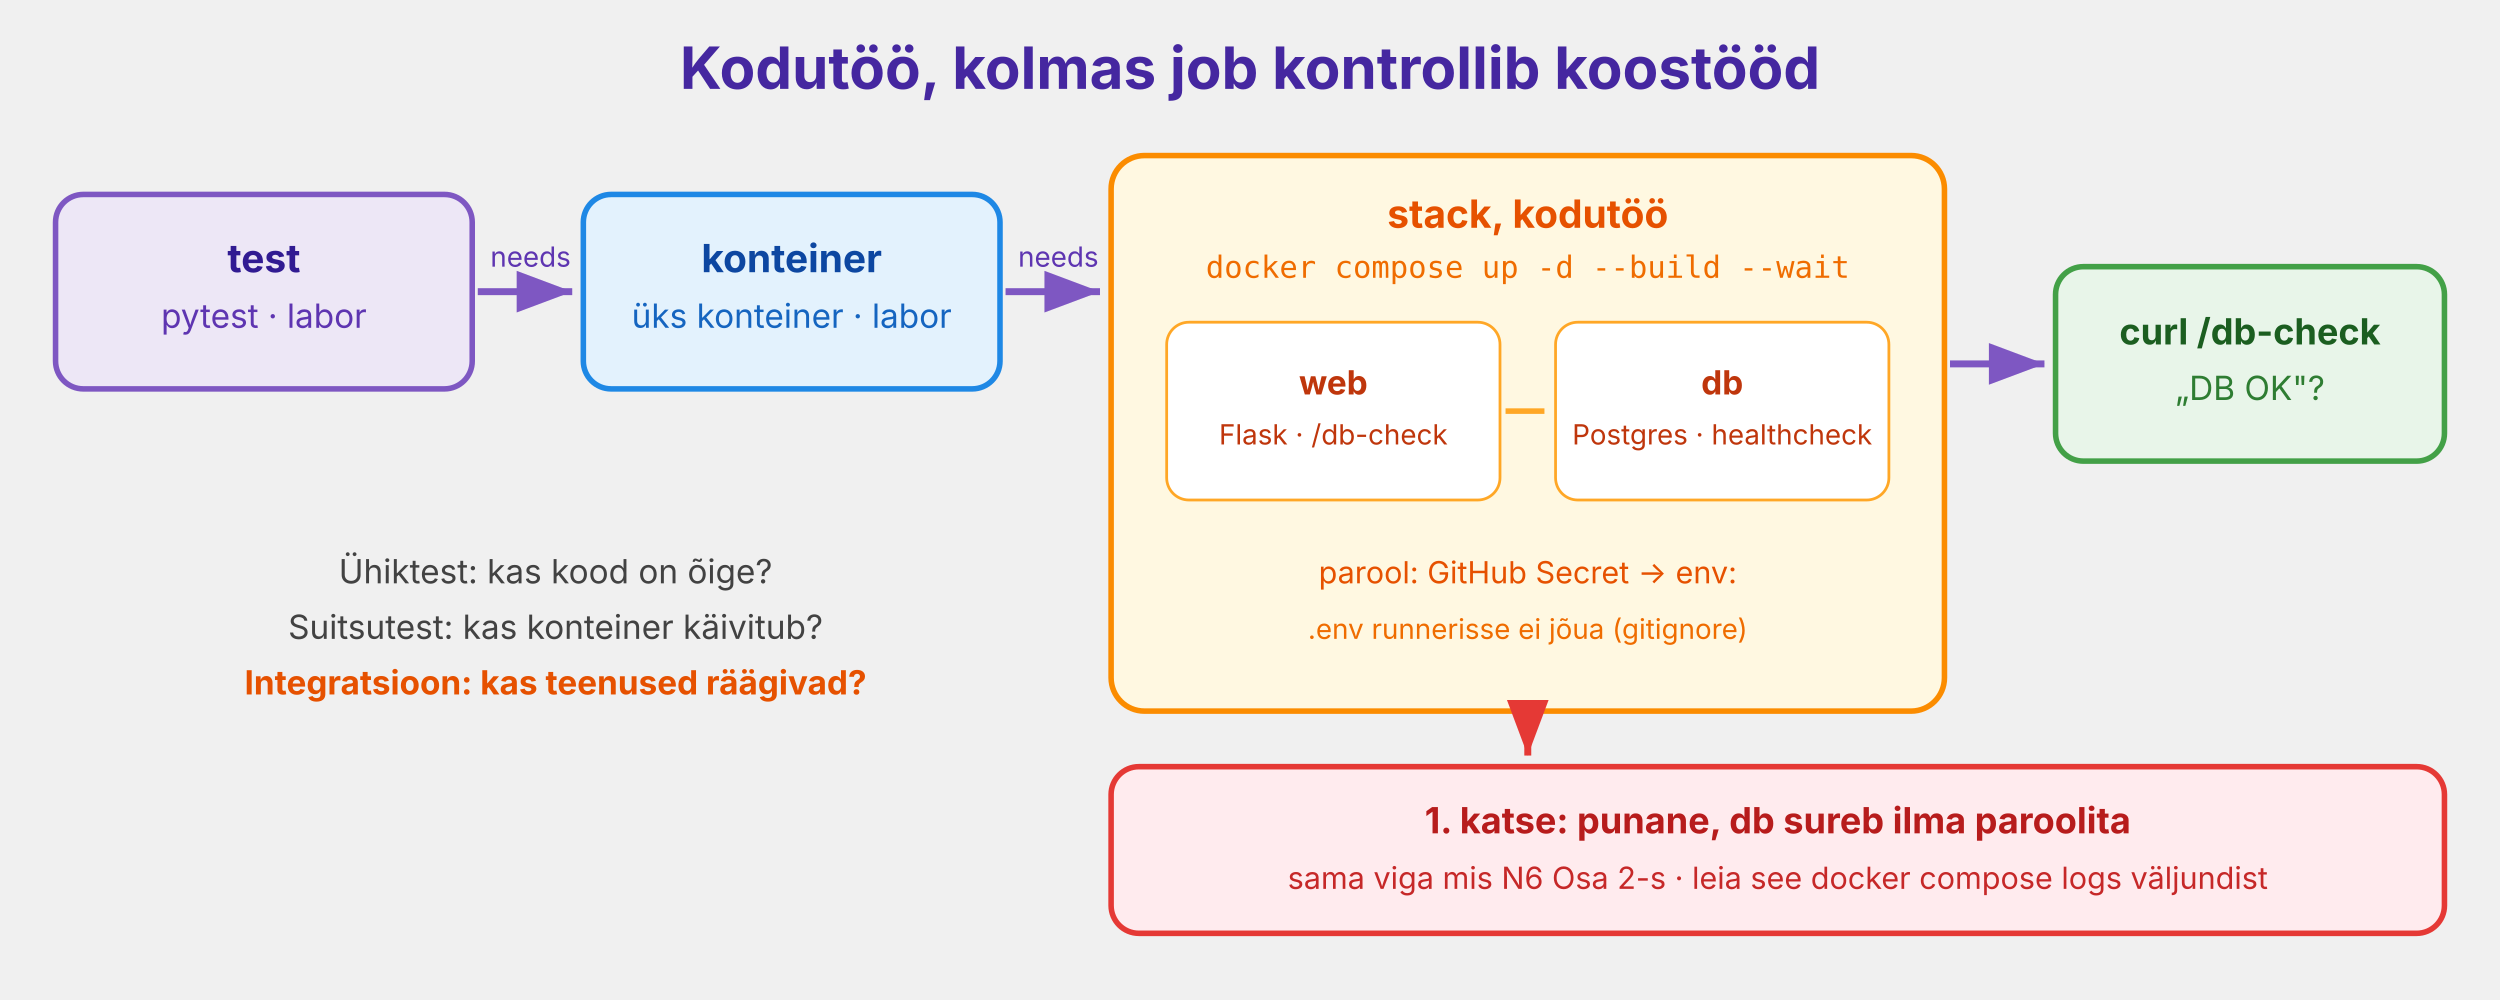
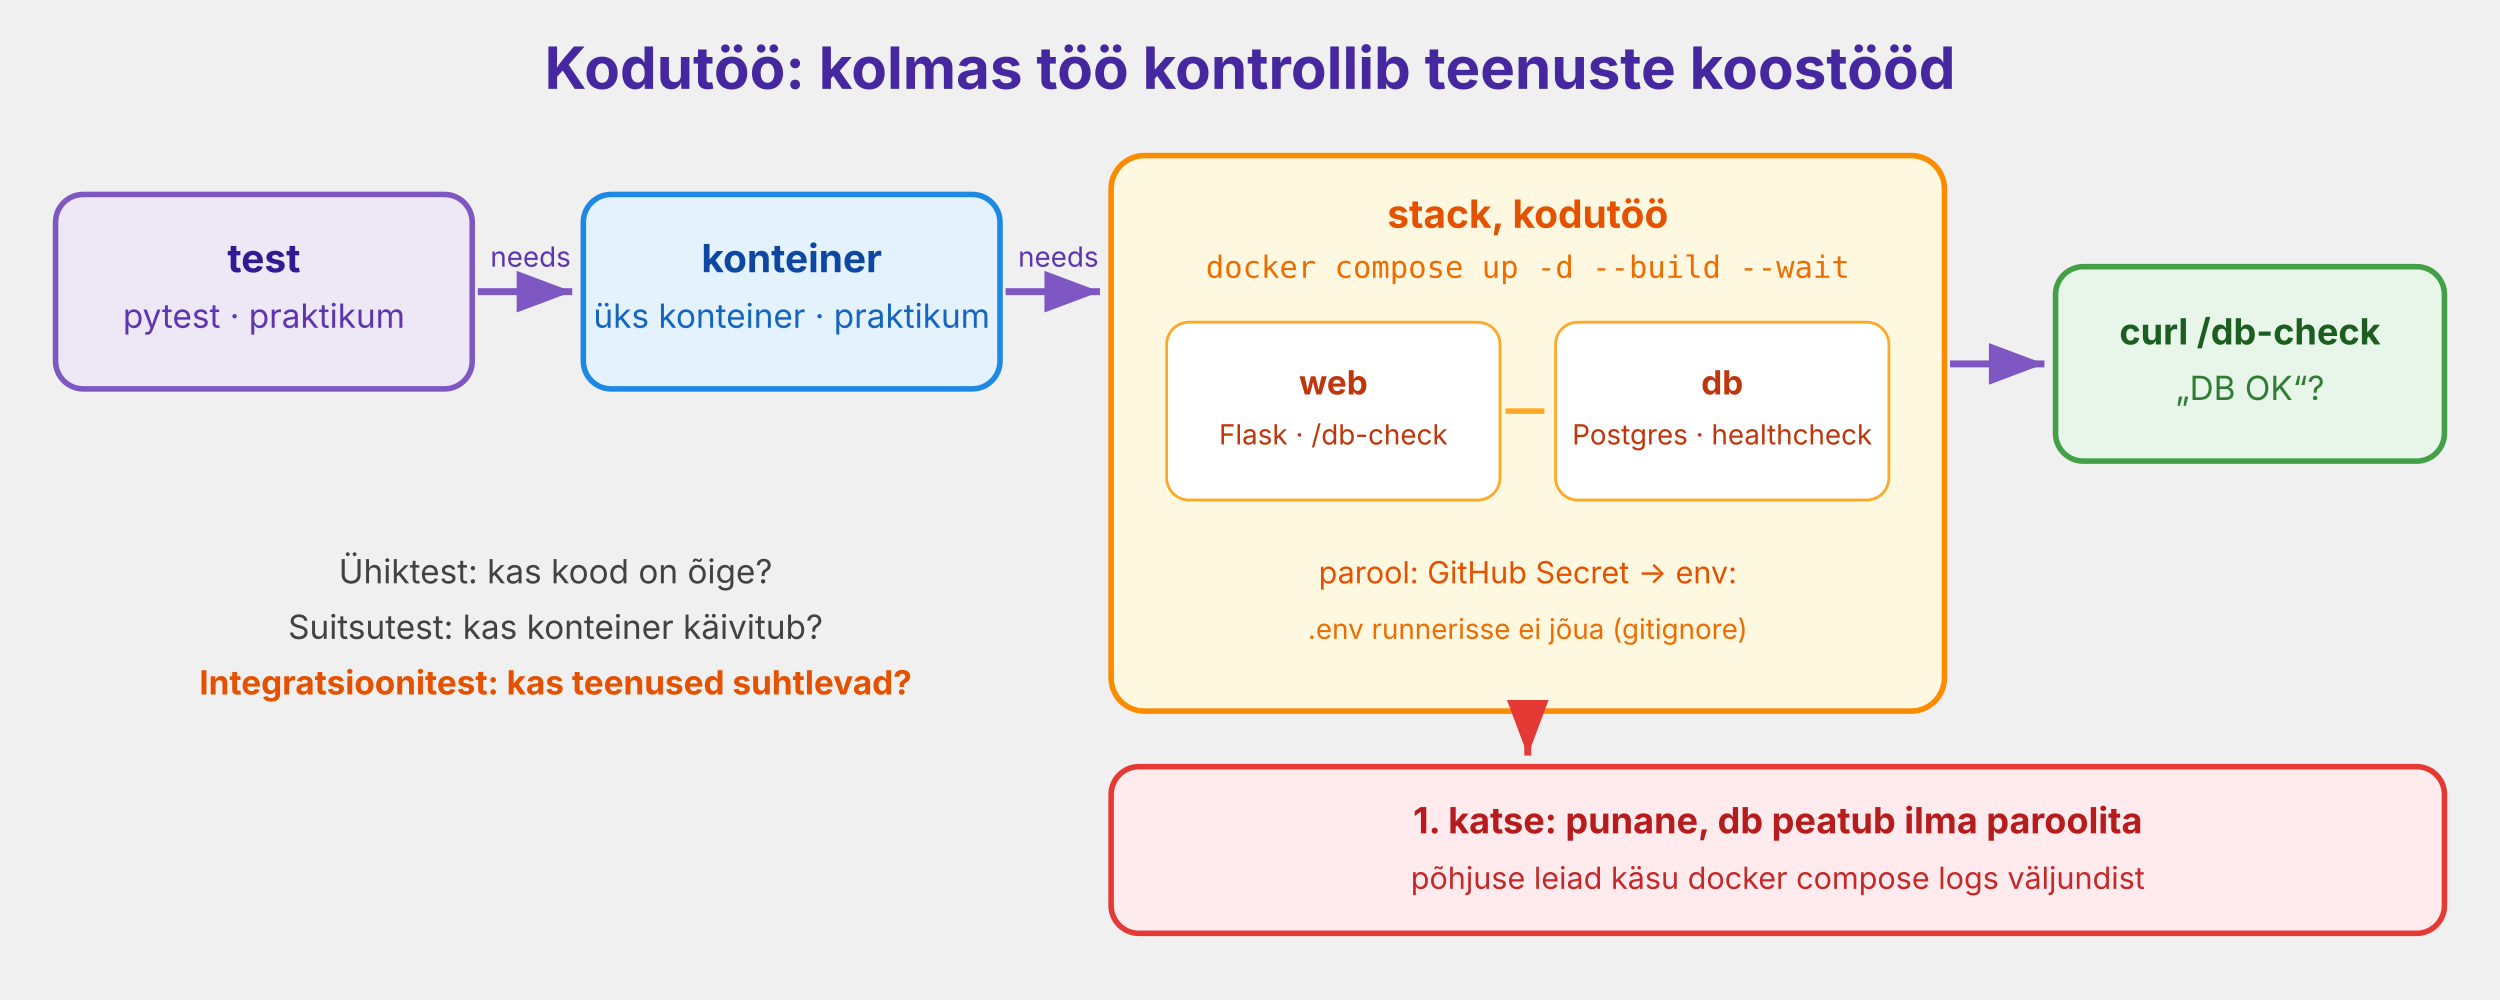
<svg xmlns="http://www.w3.org/2000/svg" viewBox="0 0 900 360" font-family="Inter, -apple-system, sans-serif">
  <defs>
    <marker id="a7" markerWidth="10" markerHeight="10" refX="8" refY="3" orient="auto">
      <path d="M0,0 L8,3 L0,6 Z" fill="#7e57c2" />
    </marker>
    <marker id="ar" markerWidth="10" markerHeight="10" refX="8" refY="3" orient="auto">
      <path d="M0,0 L8,3 L0,6 Z" fill="#e53935" />
    </marker>
  </defs>
-   <text x="450" y="32" text-anchor="middle" font-size="21" font-weight="700" fill="#4527a0">Kodutöö, kolmas job kontrollib koostööd</text>
+   <text x="450" y="32" text-anchor="middle" font-size="21" font-weight="700" fill="#4527a0">Kodutöö: kolmas töö kontrollib teenuste koostööd</text>
  <g font-size="12" text-anchor="middle">
    <rect x="20" y="70" width="150" height="70" rx="10" fill="#ede7f6" stroke="#7e57c2" stroke-width="2" />
    <text x="95" y="98" font-size="14" font-weight="700" fill="#311b92">test</text>
-     <text x="95" y="118" fill="#5e35b1">pytest · labor</text>
+     <text x="95" y="118" fill="#5e35b1">pytest · praktikum</text>
    <rect x="210" y="70" width="150" height="70" rx="10" fill="#e3f2fd" stroke="#1e88e5" stroke-width="2" />
    <text x="285" y="98" font-size="14" font-weight="700" fill="#0d47a1">konteiner</text>
-     <text x="285" y="118" fill="#1565c0">üks konteiner · labor</text>
+     <text x="285" y="118" fill="#1565c0">üks konteiner · praktikum</text>
    <rect x="400" y="56" width="300" height="200" rx="12" fill="#fff8e1" stroke="#fb8c00" stroke-width="2" />
    <text x="550" y="82" font-size="14" font-weight="700" fill="#e65100">stack, kodutöö</text>
    <text x="550" y="100" font-size="11" fill="#ef6c00" font-family="ui-monospace, Menlo, monospace">docker compose up -d --build --wait</text>
    <rect x="420" y="116" width="120" height="64" rx="8" fill="#fff" stroke="#ffa726" />
    <text x="480" y="142" font-weight="700" fill="#bf360c">web</text>
    <text x="480" y="160" font-size="10" fill="#bf360c">Flask · /db-check</text>
    <rect x="560" y="116" width="120" height="64" rx="8" fill="#fff" stroke="#ffa726" />
    <text x="620" y="142" font-weight="700" fill="#bf360c">db</text>
    <text x="620" y="160" font-size="10" fill="#bf360c">Postgres · healthcheck</text>
    <text x="550" y="210" font-size="11" fill="#e65100">parool: GitHub Secret → env:</text>
    <text x="550" y="230" font-size="10" fill="#ef6c00">.env runnerisse ei jõua (gitignore)</text>
    <rect x="740" y="96" width="140" height="70" rx="10" fill="#e8f5e9" stroke="#43a047" stroke-width="2" />
    <text x="810" y="124" font-size="13" font-weight="700" fill="#1b5e20">curl /db-check</text>
-     <text x="810" y="144" fill="#2e7d32">„DB OK"?</text>
+     <text x="810" y="144" fill="#2e7d32">„DB OK“?</text>
  </g>
  <g stroke="#7e57c2" stroke-width="2.5" marker-end="url(#a7)">
    <line x1="172" y1="105" x2="206" y2="105" />
    <line x1="362" y1="105" x2="396" y2="105" />
    <line x1="702" y1="131" x2="736" y2="131" />
  </g>
  <line x1="542" y1="148" x2="556" y2="148" stroke="#ffa726" stroke-width="2" />
  <text x="191" y="96" text-anchor="middle" font-size="10" fill="#5e35b1">needs</text>
  <text x="381" y="96" text-anchor="middle" font-size="10" fill="#5e35b1">needs</text>
  <rect x="400" y="276" width="480" height="60" rx="10" fill="#ffebee" stroke="#e53935" stroke-width="2" />
-   <text x="640" y="300" text-anchor="middle" font-size="13" font-weight="700" fill="#b71c1c">1. katse: punane, db sureb ilma paroolita</text>
-   <text x="640" y="320" text-anchor="middle" font-size="11" fill="#c62828">sama viga mis N6 Osa 2-s · leia see docker compose logs väljundist</text>
+   <text x="640" y="300" text-anchor="middle" font-size="13" font-weight="700" fill="#b71c1c">1. katse: punane, db peatub ilma paroolita</text>
+   <text x="640" y="320" text-anchor="middle" font-size="11" fill="#c62828">põhjuse leiad käsu docker compose logs väljundist</text>
  <line x1="550" y1="258" x2="550" y2="272" stroke="#e53935" stroke-width="2.5" marker-end="url(#ar)" />
  <text x="200" y="210" text-anchor="middle" font-size="12" fill="#424242">Ühiktest: kas kood on õige?</text>
  <text x="200" y="230" text-anchor="middle" font-size="12" fill="#424242">Suitsutest: kas konteiner käivitub?</text>
-   <text x="200" y="250" text-anchor="middle" font-size="12" font-weight="700" fill="#e65100">Integratsioon: kas teenused räägivad?</text>
+   <text x="200" y="250" text-anchor="middle" font-size="12" font-weight="700" fill="#e65100">Integratsioonitest: kas teenused suhtlevad?</text>
</svg>
